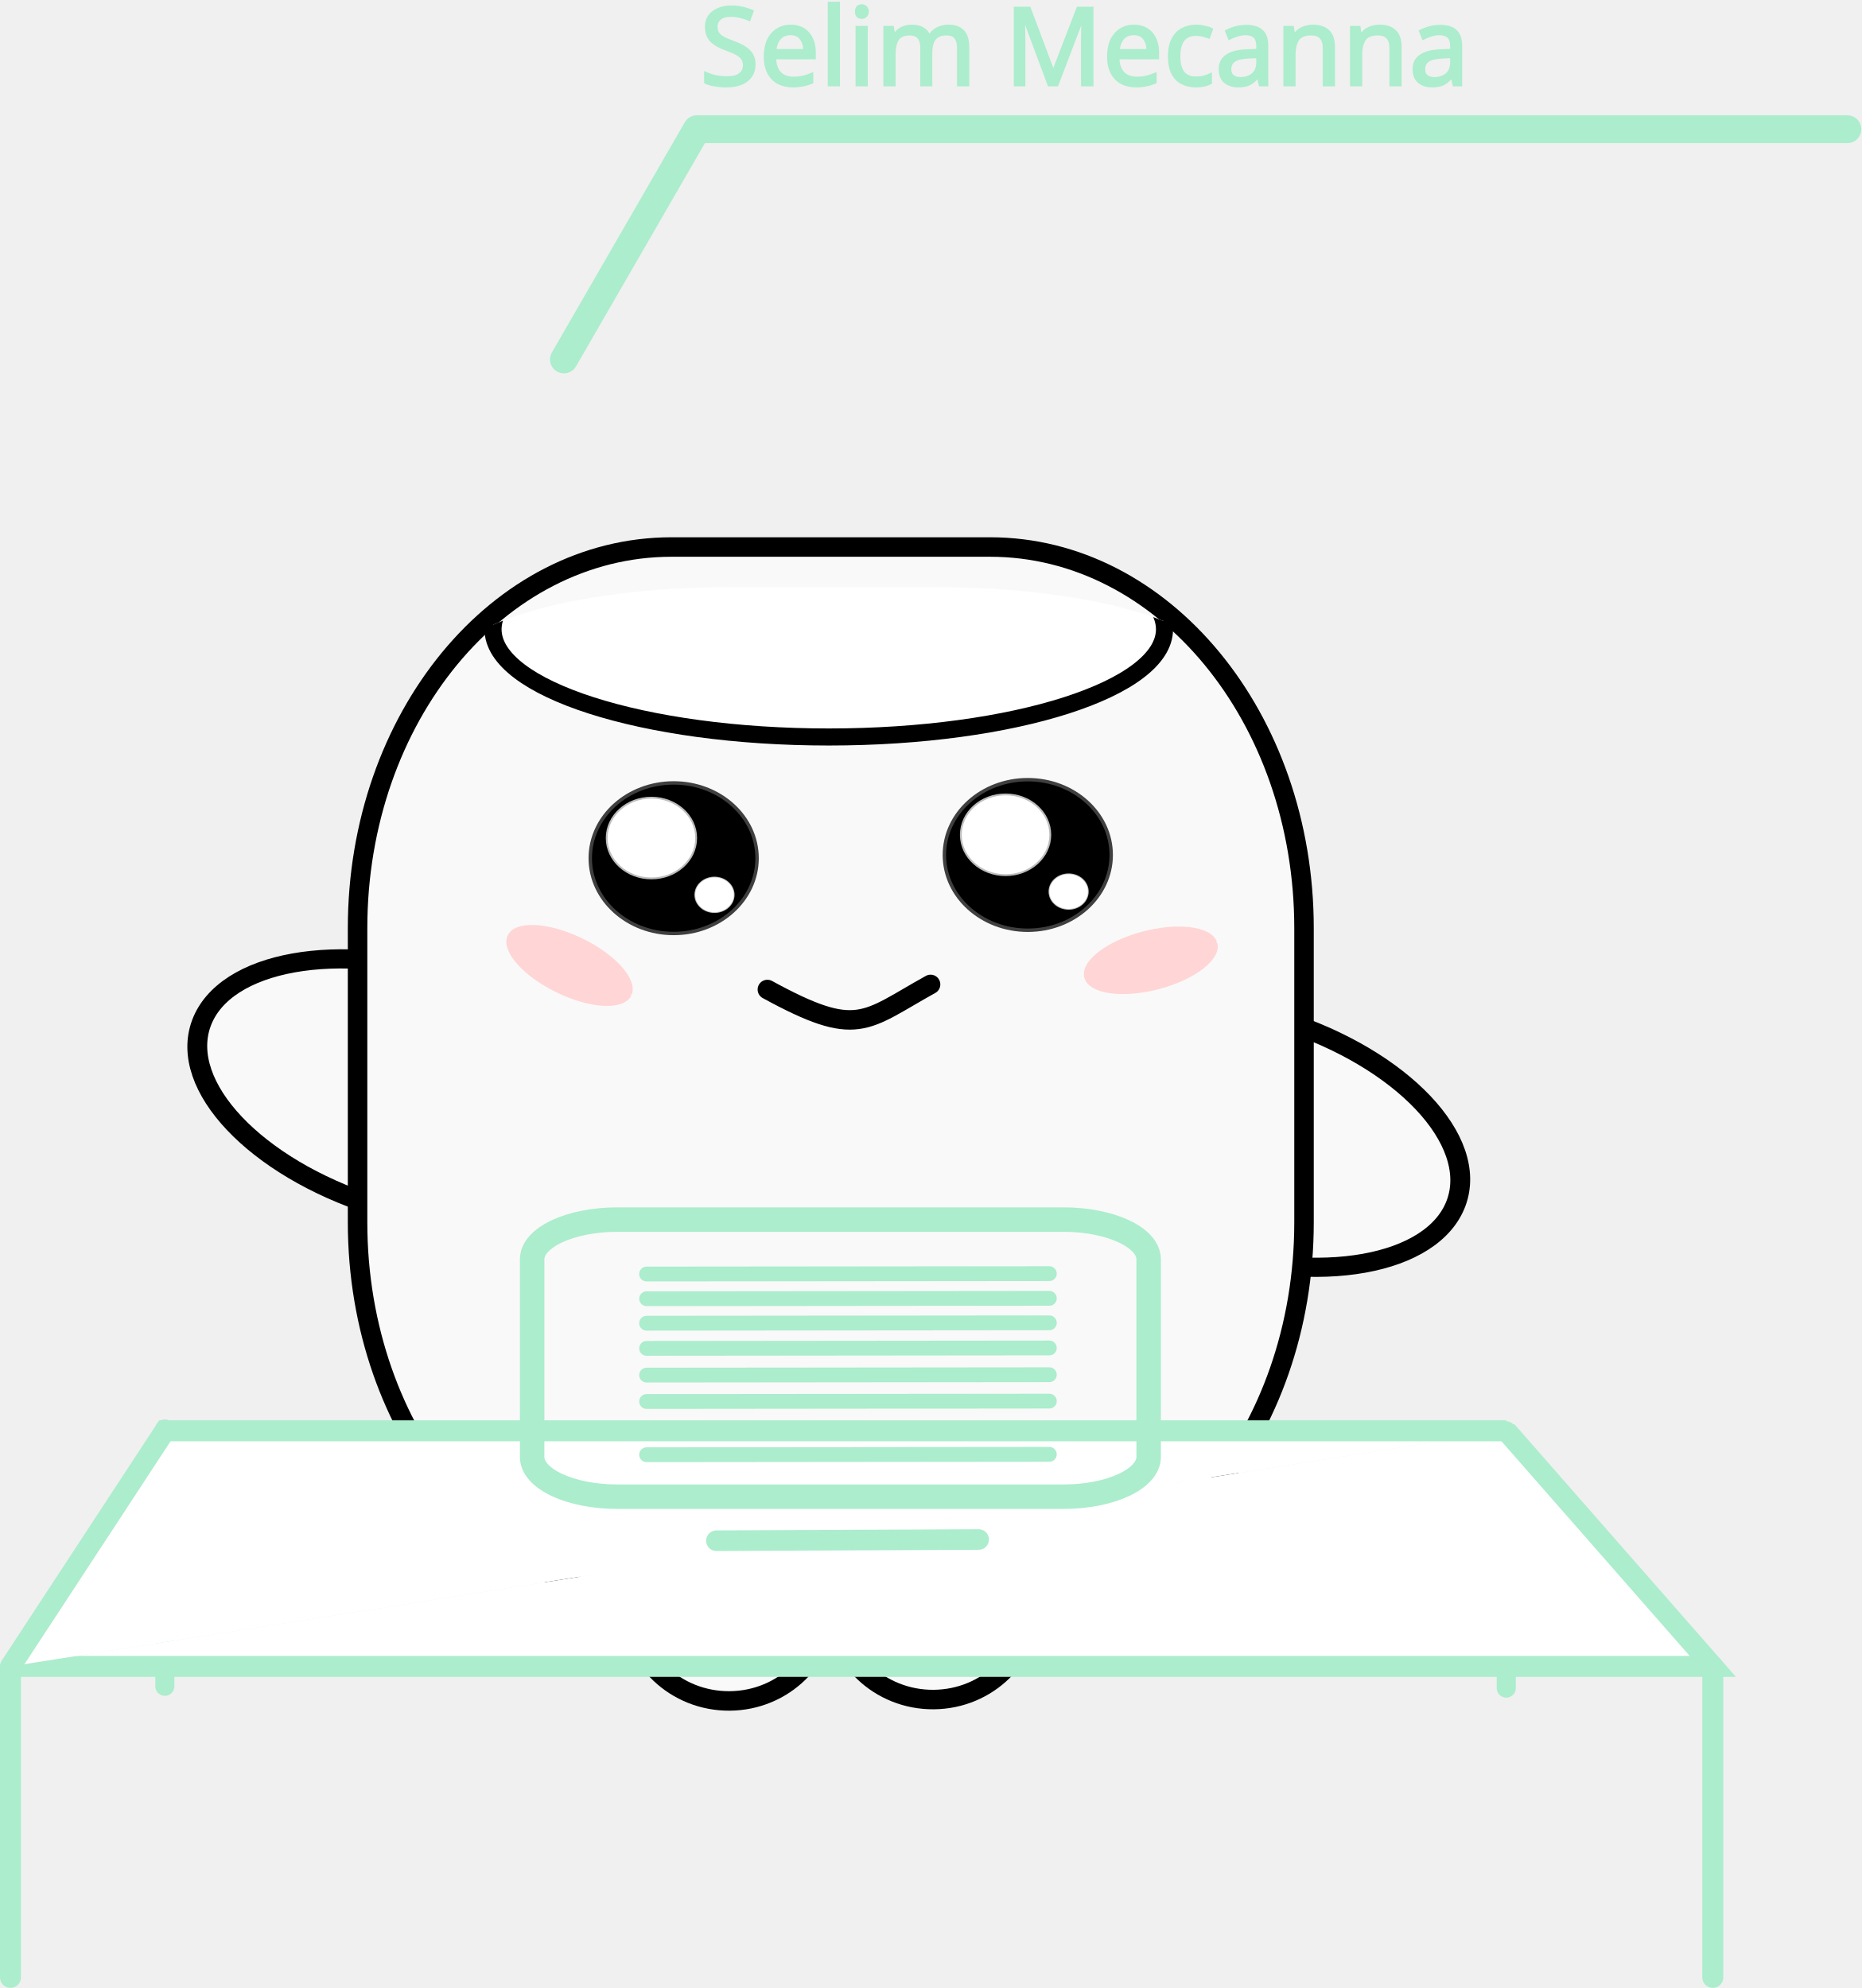
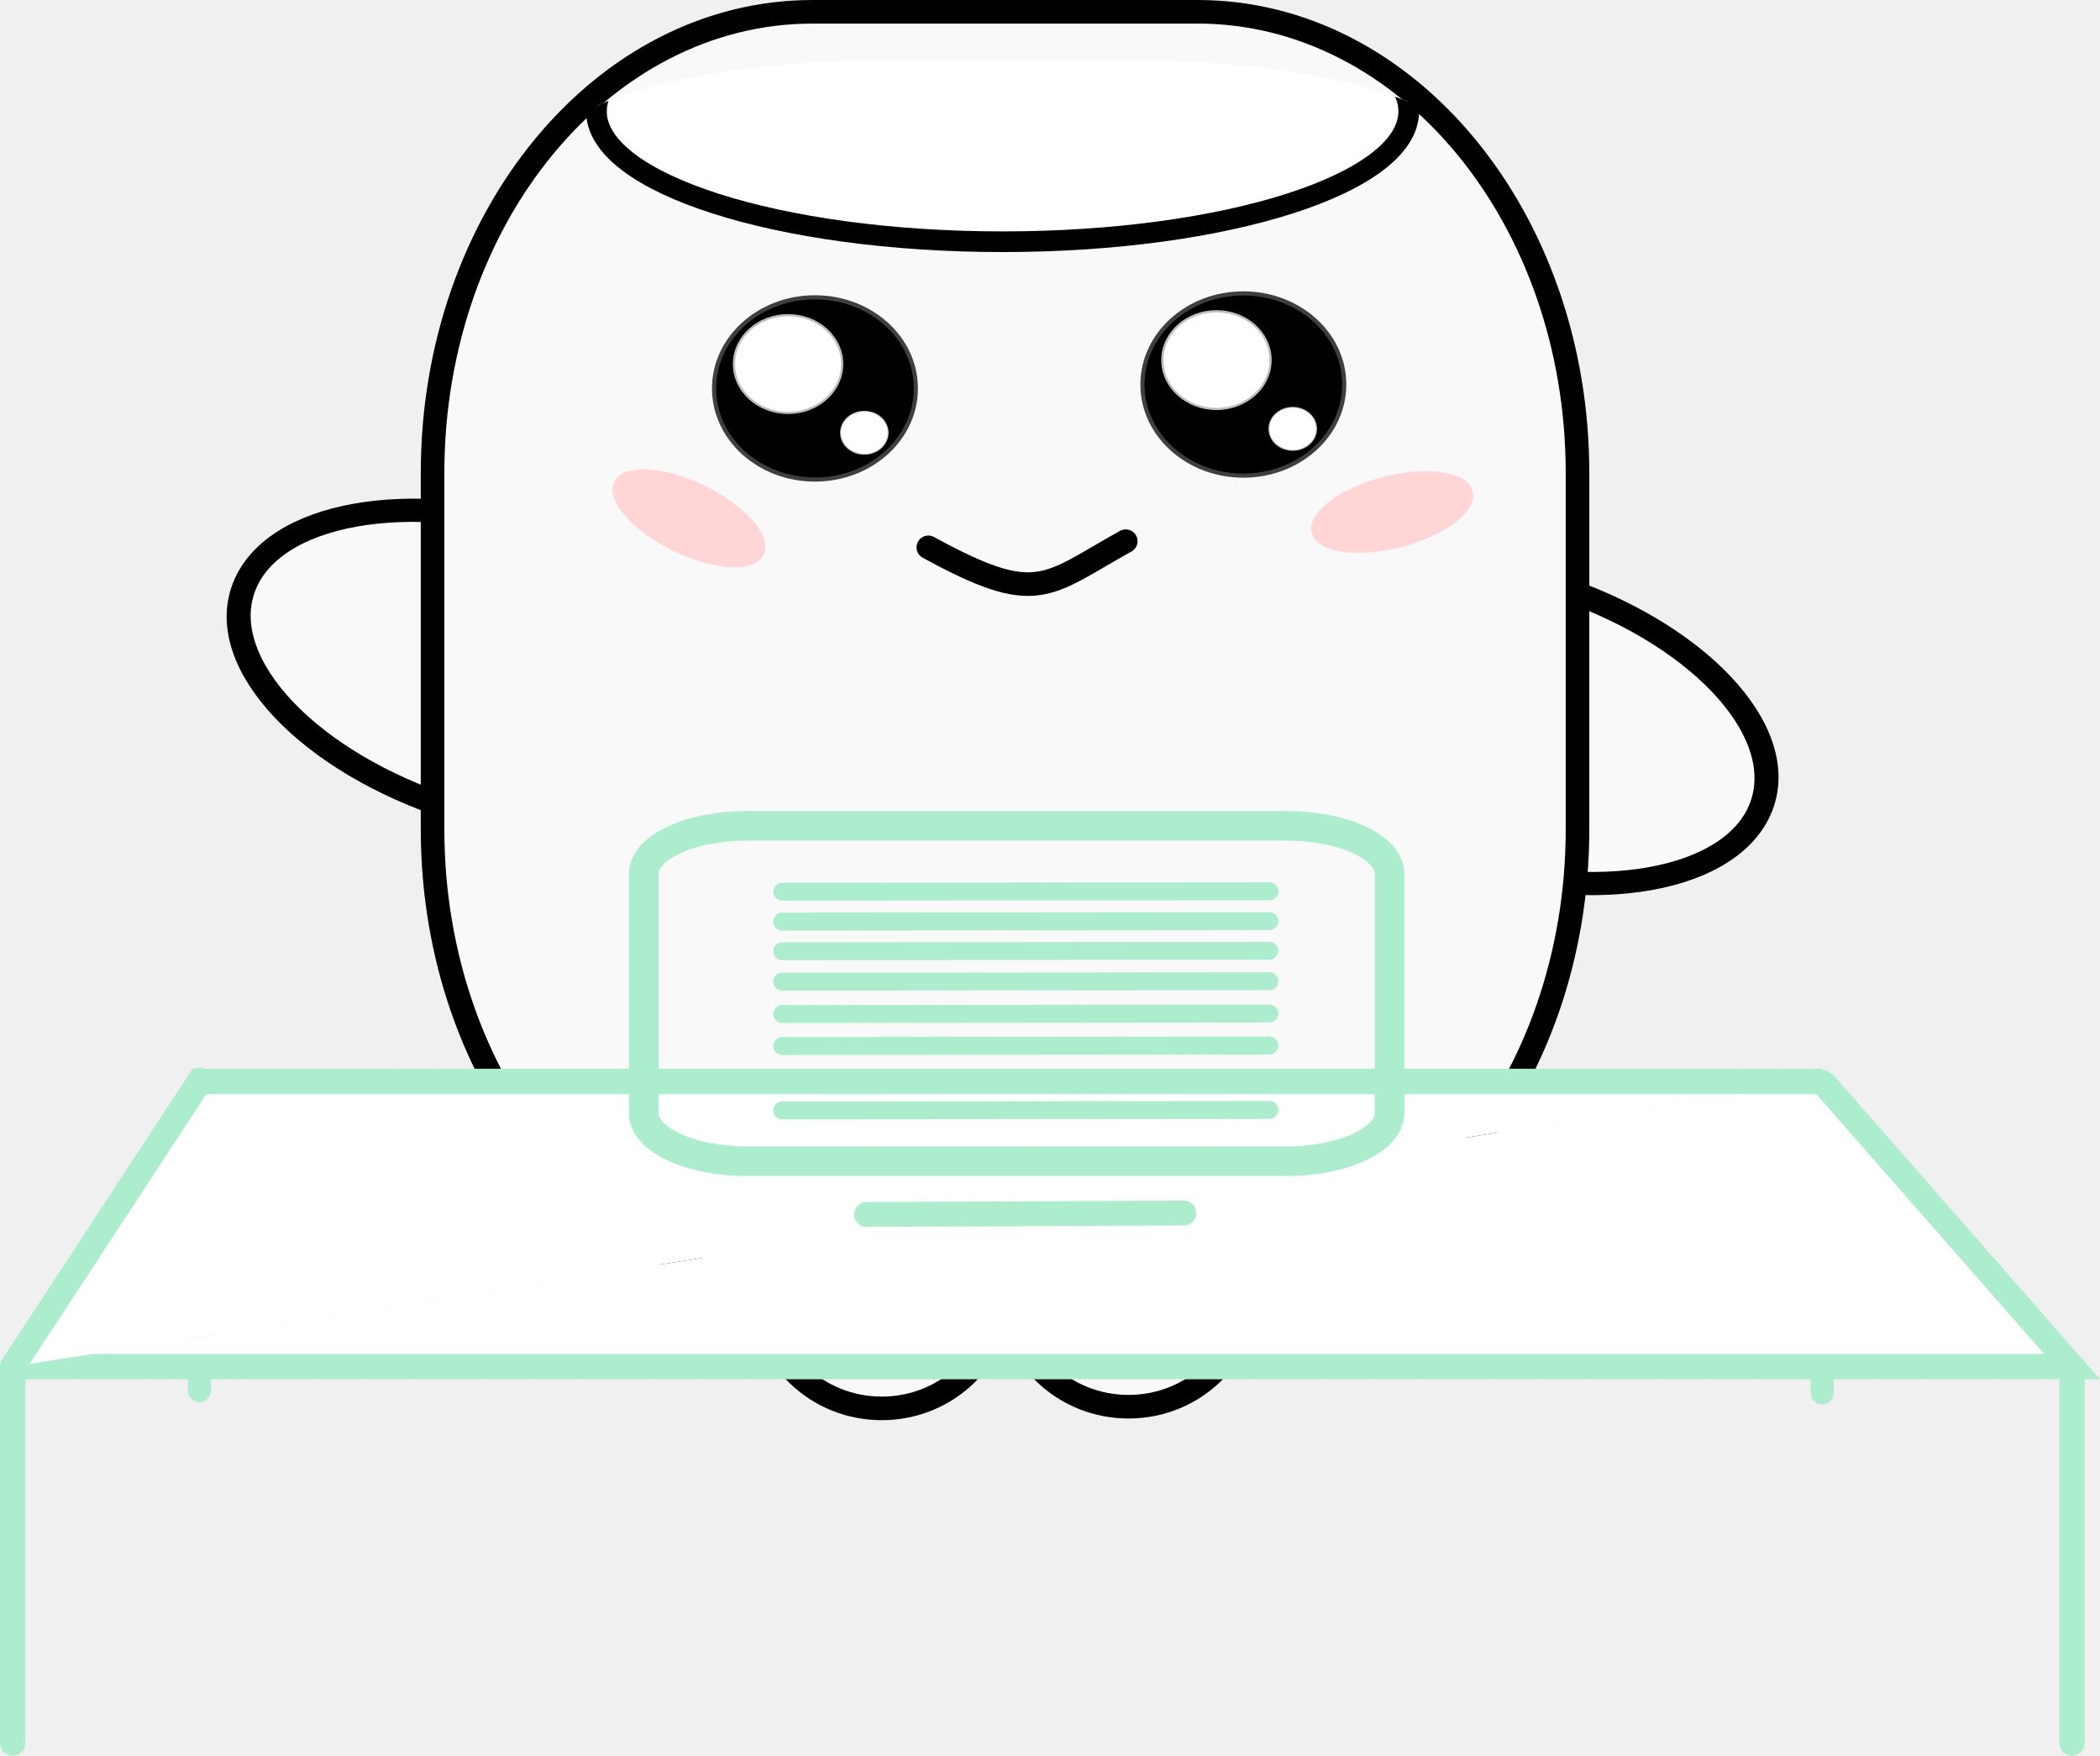
- <svg xmlns="http://www.w3.org/2000/svg" width="140.938mm" height="150.556mm" viewBox="0 0 140.938 150.556" version="1.1" id="svg1252">
+ <svg xmlns="http://www.w3.org/2000/svg" width="131.435mm" height="109.857mm" viewBox="0 0 131.435 109.857" version="1.1" id="svg1252">
  <defs id="defs1246">
    <clipPath id="clipPath954" clipPathUnits="userSpaceOnUse">
      <rect ry="3.971" rx="13.313" y="93.46" x="248.236" height="13.135" width="36.475" id="rect956" style="fill:#ffffff;fill-opacity:1;stroke:#000000;stroke-width:0.366;stroke-linecap:round;stroke-linejoin:bevel;stroke-miterlimit:4;stroke-dasharray:none;stroke-dashoffset:0;stroke-opacity:1" />
    </clipPath>
  </defs>
-   <g id="layer1" transform="translate(-32.83453,-42.51382)">
+   <g id="layer1" transform="translate(-32.83461,-83.20186)">
    <g transform="matrix(0.9300692,0,0,0.9300692,-4.537732,2.521368)" id="layer1-0">
      <path style="fill:#f9f9f9;fill-opacity:1;stroke:#000000;stroke-width:1.589;stroke-linejoin:bevel;stroke-miterlimit:10;stroke-dasharray:none;stroke-dashoffset:0;stroke-opacity:1" id="path1130-0-2-3-1-3" d="m -75.673,180.544 a 9.897,18.451 0 0 1 -9.819,18.45 9.897,18.451 0 0 1 -9.974,-18.159 l 9.896,-0.291 z" transform="matrix(0.3584292,-0.9335569,0.9516389,0.3072189,0,0)" />
      <path style="fill:#f9f9f9;fill-opacity:1;stroke:#000000;stroke-width:1.589;stroke-linejoin:bevel;stroke-miterlimit:10;stroke-dasharray:none;stroke-dashoffset:0;stroke-opacity:1" id="path1130-0-2-0-6" d="m 112.804,-116.687 a 9.897,18.451 0 0 1 -9.819,18.45 9.897,18.451 0 0 1 -9.974,-18.159 l 9.896,-0.291 z" transform="matrix(-0.3584292,0.9335569,-0.9516389,-0.3072189,0,0)" />
      <rect style="fill:#f9f9f9;fill-opacity:1;stroke:#000000;stroke-width:1.587;stroke-linejoin:bevel;stroke-miterlimit:10;stroke-dasharray:none;stroke-dashoffset:0;stroke-opacity:1" id="rect829-0-2-7" width="77.048" height="86.025" x="69.291" y="87.541" ry="31.031" rx="25.557" clip-path="none" />
      <rect rx="6.651" ry="5.991" y="106.625" x="117.201" height="11.982" width="13.302" id="rect829-0-9-0-3-3" style="fill:#000000;fill-opacity:1;stroke:#000000;stroke-width:0.556;stroke-linejoin:bevel;stroke-miterlimit:10;stroke-dasharray:none;stroke-dashoffset:0;stroke-opacity:0.744" />
      <rect rx="3.566" ry="3.212" y="107.761" x="118.476" height="6.425" width="7.133" id="rect829-0-9-3-62-2-5" style="fill:#ffffff;fill-opacity:1;stroke:#ffffff;stroke-width:0.298;stroke-linejoin:bevel;stroke-miterlimit:10;stroke-dasharray:none;stroke-dashoffset:0;stroke-opacity:0.744" />
      <rect rx="1.568" ry="1.413" y="114.186" x="125.608" height="2.825" width="3.136" id="rect829-0-9-3-6-6-0-6" style="fill:#ffffff;fill-opacity:1;stroke:#ffffff;stroke-width:0.131;stroke-linejoin:bevel;stroke-miterlimit:10;stroke-dasharray:none;stroke-dashoffset:0;stroke-opacity:0.744" />
      <rect rx="6.651" ry="5.991" y="106.889" x="88.373" height="11.982" width="13.302" id="rect829-0-9-0-8-1-9" style="fill:#000000;fill-opacity:1;stroke:#000000;stroke-width:0.556;stroke-linejoin:bevel;stroke-miterlimit:10;stroke-dasharray:none;stroke-dashoffset:0;stroke-opacity:0.744" />
      <rect rx="3.566" ry="3.212" y="108.026" x="89.647" height="6.425" width="7.133" id="rect829-0-9-3-62-7-5-1" style="fill:#ffffff;fill-opacity:1;stroke:#ffffff;stroke-width:0.298;stroke-linejoin:bevel;stroke-miterlimit:10;stroke-dasharray:none;stroke-dashoffset:0;stroke-opacity:0.744" />
      <rect rx="1.568" ry="1.413" y="114.45" x="96.779" height="2.825" width="3.136" id="rect829-0-9-3-6-6-9-5-2" style="fill:#ffffff;fill-opacity:1;stroke:#ffffff;stroke-width:0.131;stroke-linejoin:bevel;stroke-miterlimit:10;stroke-dasharray:none;stroke-dashoffset:0;stroke-opacity:0.744" />
      <path style="fill:#ffd5d5;fill-opacity:1;stroke:#ffd5d5;stroke-width:0.24;stroke-linejoin:bevel;stroke-miterlimit:10;stroke-dasharray:none;stroke-dashoffset:0;stroke-opacity:1" id="path1100-4-7" d="m 104.644,150.911 a 5.473,2.314 0 0 1 -5.403,2.314 5.473,2.314 0 0 1 -5.541,-2.255 5.473,2.314 0 0 1 5.261,-2.372 5.473,2.314 0 0 1 5.676,2.194 l -5.466,0.119 z" transform="rotate(-14.53395)" />
      <path style="fill:#ffd5d5;fill-opacity:1;stroke:#ffd5d5;stroke-width:0.24;stroke-linejoin:bevel;stroke-miterlimit:10;stroke-dasharray:none;stroke-dashoffset:0;stroke-opacity:1" id="path1100-2-7-0" d="m 136.585,71.34 a 5.473,2.314 0 0 1 -5.403,2.314 5.473,2.314 0 0 1 -5.541,-2.255 5.473,2.314 0 0 1 5.261,-2.372 5.473,2.314 0 0 1 5.676,2.194 l -5.466,0.119 z" transform="rotate(26.01126)" />
      <path style="fill:none;stroke:#000000;stroke-width:1.587;stroke-linecap:round;stroke-linejoin:miter;stroke-miterlimit:4;stroke-dasharray:none;stroke-opacity:1" d="m 102.652,123.572 c 7.364,4.021 7.857,2.598 13.286,-0.415" id="path1128-6-9" />
      <path style="fill:#f9f9f9;fill-opacity:1;stroke:#000000;stroke-width:1.587;stroke-linejoin:bevel;stroke-miterlimit:10;stroke-dasharray:none;stroke-dashoffset:0;stroke-opacity:1" id="path1130-5-3" d="m 107.516,173.736 a 7.996,7.765 0 0 1 -7.932,7.765 7.996,7.765 0 0 1 -8.058,-7.642 l 7.995,-0.123 z" />
      <path style="fill:#f9f9f9;fill-opacity:1;stroke:#000000;stroke-width:1.587;stroke-linejoin:bevel;stroke-miterlimit:10;stroke-dasharray:none;stroke-dashoffset:0;stroke-opacity:1" id="path1130-0-6-6" d="m 124.122,173.623 a 7.996,7.765 0 0 1 -7.932,7.765 7.996,7.765 0 0 1 -8.058,-7.642 l 7.995,-0.123 z" />
      <path style="fill:#ececec;fill-opacity:0.98;stroke:#ececec;stroke-width:0.117;stroke-linecap:round;stroke-linejoin:bevel;stroke-miterlimit:4;stroke-dasharray:none;stroke-dashoffset:0;stroke-opacity:1" id="path1413-0" d="m 132.76,162.285 a 3.488,3.421 0 0 1 -3.464,3.421 3.488,3.421 0 0 1 -3.511,-3.375 3.488,3.421 0 0 1 3.417,-3.466 3.488,3.421 0 0 1 3.557,3.328 l -3.486,0.092 z" />
      <path style="fill:#ececec;fill-opacity:0.98;stroke:#ececec;stroke-width:0.047;stroke-linecap:round;stroke-linejoin:bevel;stroke-miterlimit:4;stroke-dasharray:none;stroke-dashoffset:0;stroke-opacity:1" id="path1413-9-6" d="m 136.373,162.245 a 1.504,1.293 0 0 1 -1.493,1.293 1.504,1.293 0 0 1 -1.513,-1.276 1.504,1.293 0 0 1 1.473,-1.311 1.504,1.293 0 0 1 1.533,1.258 l -1.503,0.035 z" />
      <path style="fill:#ececec;fill-opacity:0.98;stroke:#ececec;stroke-width:0.019;stroke-linecap:round;stroke-linejoin:bevel;stroke-miterlimit:4;stroke-dasharray:none;stroke-dashoffset:0;stroke-opacity:1" id="path1413-9-3-2" d="m 134.289,164.871 a 0.598,0.514 0 0 1 -0.594,0.514 0.598,0.514 0 0 1 -0.602,-0.508 0.598,0.514 0 0 1 0.586,-0.521 0.598,0.514 0 0 1 0.61,0.501 l -0.598,0.014 z" />
      <ellipse style="fill:#ffffff;fill-opacity:1;stroke:#000000;stroke-width:0.805;stroke-linecap:round;stroke-linejoin:bevel;stroke-miterlimit:4;stroke-dasharray:none;stroke-dashoffset:0;stroke-opacity:1" id="path916-6" cx="266.662" cy="104.61" rx="15.828" ry="5.079" clip-path="url(#clipPath954)" transform="matrix(-1.726757,0,0,-1.726757,568.111,274.876)" />
    </g>
-     <text xml:space="preserve" style="font-style:normal;font-variant:normal;font-weight:normal;font-stretch:normal;font-size:8.169px;line-height:0.5;font-family:Drexs;-inkscape-font-specification:Drexs;letter-spacing:0px;word-spacing:0px;fill:#abedcc;fill-opacity:1;stroke:#abedcc;stroke-width:0.204;stroke-opacity:1" x="85.829" y="48.95" id="text829">
-       <tspan id="tspan827" x="85.829" y="48.95" style="fill:#abedcc;fill-opacity:1;stroke:#abedcc;stroke-width:0.204;stroke-opacity:1">Selim Mecanna</tspan>
-       <tspan x="85.829" y="53.035" style="fill:#abedcc;fill-opacity:1;stroke:#abedcc;stroke-width:0.204;stroke-opacity:1" id="tspan831" />
-     </text>
-     <path id="path1546" d="M 75.533,69.734 85.599,52.299 h 87.105" style="fill:none;fill-opacity:1;stroke:#abedcc;stroke-width:2.107;stroke-linecap:round;stroke-linejoin:round;stroke-dasharray:none;stroke-opacity:1" />
    <path style="display:inline;fill:none;stroke:#abedcc;stroke-width:1.587;stroke-linecap:round;stroke-linejoin:miter;stroke-miterlimit:4;stroke-dasharray:none;stroke-opacity:1" d="m 33.628,168.713 v 23.552" id="path1124" />
    <path style="display:inline;fill:none;stroke:#abedcc;stroke-width:1.444;stroke-linecap:round;stroke-linejoin:miter;stroke-miterlimit:4;stroke-dasharray:none;stroke-opacity:1" d="m 45.317,150.734 v 19.484" id="path1124-9" />
    <path style="display:inline;fill:none;stroke:#abedcc;stroke-width:1.444;stroke-linecap:round;stroke-linejoin:miter;stroke-miterlimit:4;stroke-dasharray:none;stroke-opacity:1" d="m 146.88,150.873 v 19.484" id="path1124-9-9" />
    <path style="display:inline;fill:none;stroke:#abedcc;stroke-width:1.587;stroke-linecap:round;stroke-linejoin:miter;stroke-miterlimit:4;stroke-dasharray:none;stroke-opacity:1" d="m 162.518,168.713 v 23.552" id="path1124-4" />
    <path style="fill:#ffffff;fill-opacity:1;stroke:#abedcc;stroke-width:1.587;stroke-linecap:butt;stroke-linejoin:miter;stroke-miterlimit:4;stroke-dasharray:none;stroke-opacity:1" d="M 33.628,168.713 H 162.518 l -15.639,-17.84" id="path1112" />
    <path style="fill:#ffffff;fill-opacity:1;stroke:#abedcc;stroke-width:1.587;stroke-linecap:butt;stroke-linejoin:miter;stroke-miterlimit:4;stroke-dasharray:none;stroke-opacity:1" d="m 33.628,168.713 11.689,-17.84 H 146.88" id="path1116" />
    <rect ry="3.013" rx="6.451" y="134.876" x="73.125" height="20.986" width="46.679" id="rect2" style="fill:none;stroke:#abedcc;stroke-width:1.852;stroke-linecap:round;stroke-linejoin:round;stroke-miterlimit:4;stroke-dasharray:none;stroke-opacity:1" />
    <path style="fill:#abedcc;fill-opacity:1;stroke:#abedcc;stroke-width:1.554;stroke-linecap:round;stroke-linejoin:miter;stroke-miterlimit:4;stroke-dasharray:none;stroke-opacity:1" d="m 87.076,159.196 19.857,-0.09" id="path991" />
    <path style="display:inline;fill:#abedcc;fill-opacity:1;stroke:#abedcc;stroke-width:1.121;stroke-linecap:round;stroke-linejoin:miter;stroke-miterlimit:4;stroke-dasharray:none;stroke-opacity:1" d="m 81.792,138.998 30.492,-0.029" id="path991-1" />
    <path style="display:inline;fill:#abedcc;fill-opacity:1;stroke:#abedcc;stroke-width:1.121;stroke-linecap:round;stroke-linejoin:miter;stroke-miterlimit:4;stroke-dasharray:none;stroke-opacity:1" d="m 81.792,140.868 30.492,-0.029" id="path991-1-7" />
    <path style="display:inline;fill:#abedcc;fill-opacity:1;stroke:#abedcc;stroke-width:1.121;stroke-linecap:round;stroke-linejoin:miter;stroke-miterlimit:4;stroke-dasharray:none;stroke-opacity:1" d="m 81.792,142.724 30.492,-0.029" id="path991-1-72" />
    <path style="display:inline;fill:#abedcc;fill-opacity:1;stroke:#abedcc;stroke-width:1.121;stroke-linecap:round;stroke-linejoin:miter;stroke-miterlimit:4;stroke-dasharray:none;stroke-opacity:1" d="m 81.792,144.628 30.492,-0.029" id="path991-1-72-6" />
    <path style="display:inline;fill:#abedcc;fill-opacity:1;stroke:#abedcc;stroke-width:1.121;stroke-linecap:round;stroke-linejoin:miter;stroke-miterlimit:4;stroke-dasharray:none;stroke-opacity:1" d="m 81.792,146.654 30.492,-0.029" id="path991-1-72-4" />
    <path style="display:inline;fill:#abedcc;fill-opacity:1;stroke:#abedcc;stroke-width:1.121;stroke-linecap:round;stroke-linejoin:miter;stroke-miterlimit:4;stroke-dasharray:none;stroke-opacity:1" d="m 81.792,148.653 30.492,-0.029" id="path991-1-72-5" />
    <path style="display:inline;fill:#abedcc;fill-opacity:1;stroke:#abedcc;stroke-width:1.121;stroke-linecap:round;stroke-linejoin:miter;stroke-miterlimit:4;stroke-dasharray:none;stroke-opacity:1" d="m 81.792,150.75 30.492,-0.029" id="path991-1-72-2" />
    <path style="display:inline;fill:#abedcc;fill-opacity:1;stroke:#abedcc;stroke-width:1.121;stroke-linecap:round;stroke-linejoin:miter;stroke-miterlimit:4;stroke-dasharray:none;stroke-opacity:1" d="m 81.792,152.684 30.492,-0.029" id="path991-1-72-0" />
  </g>
</svg>
